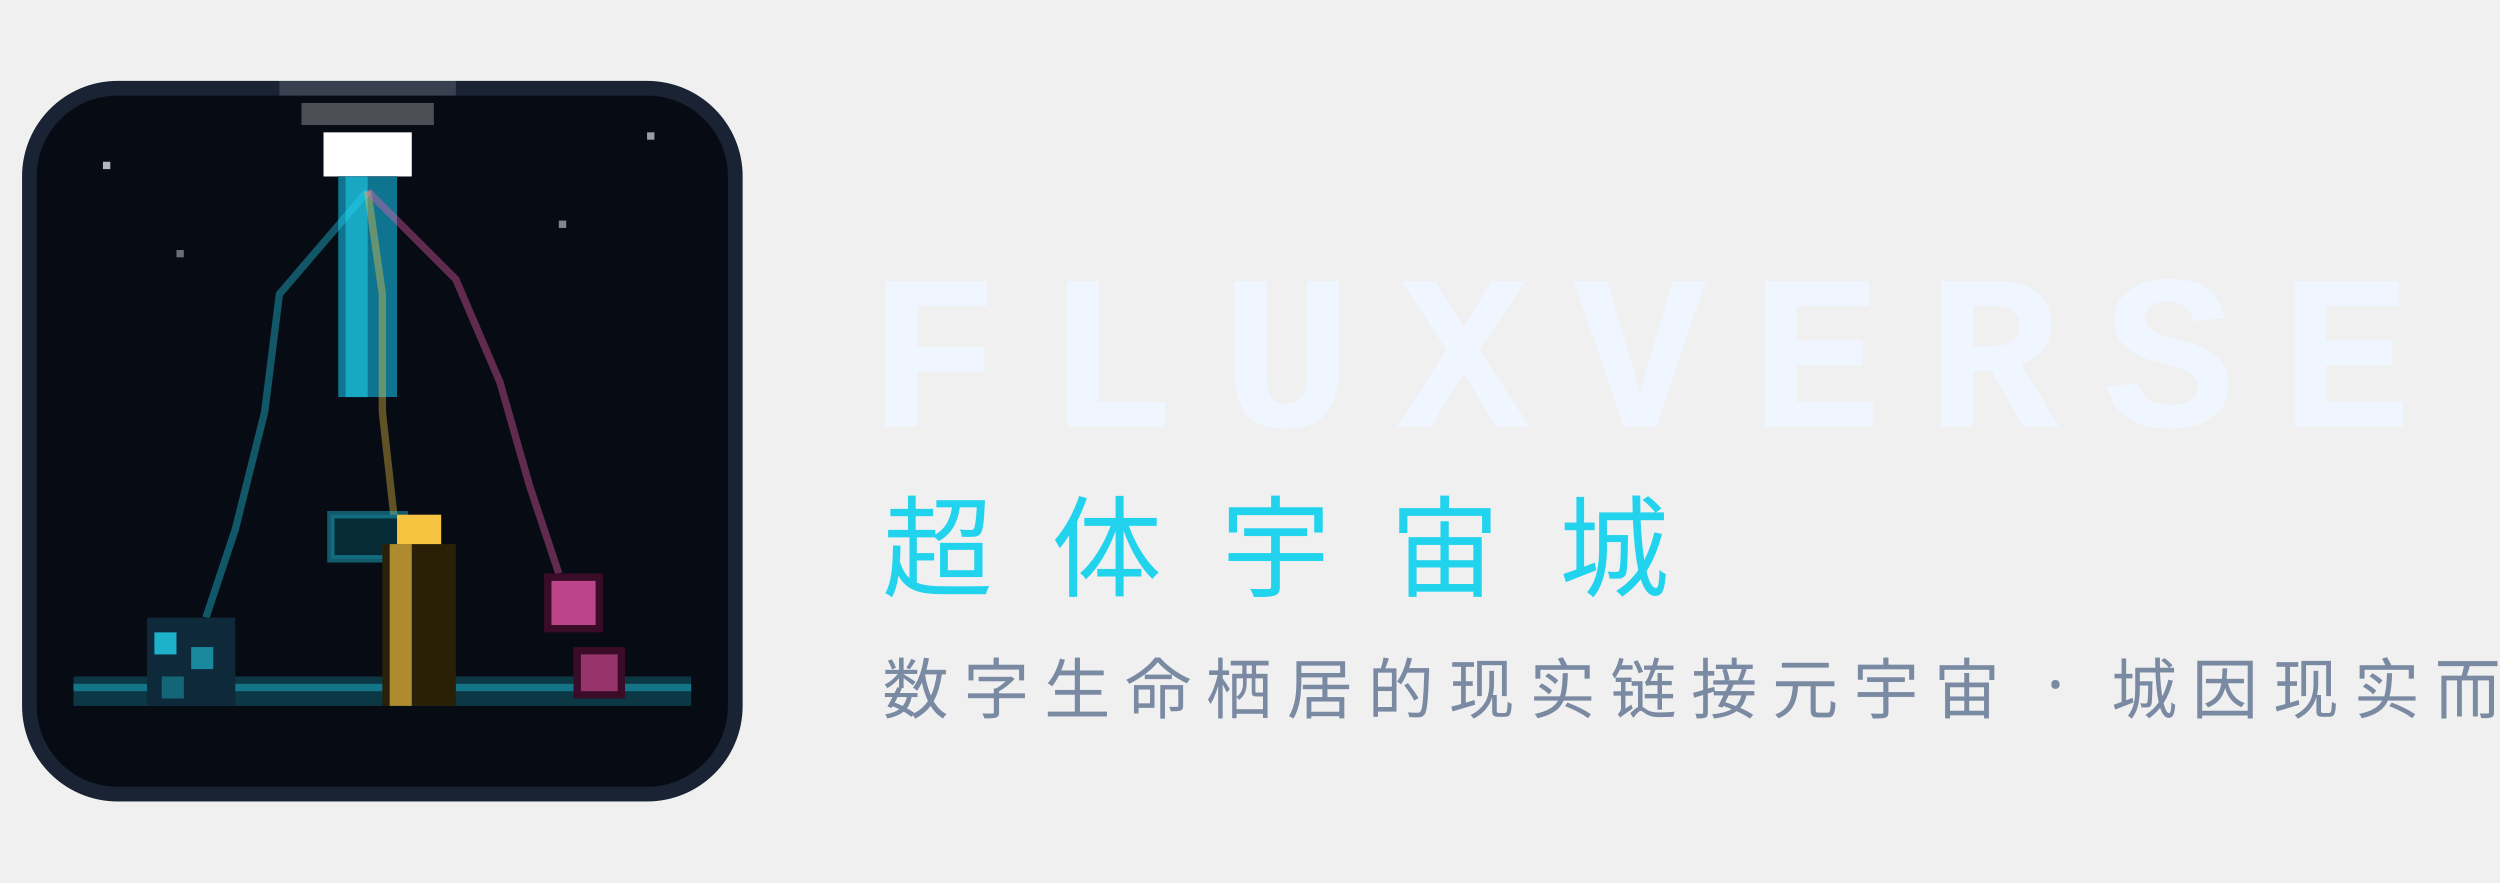
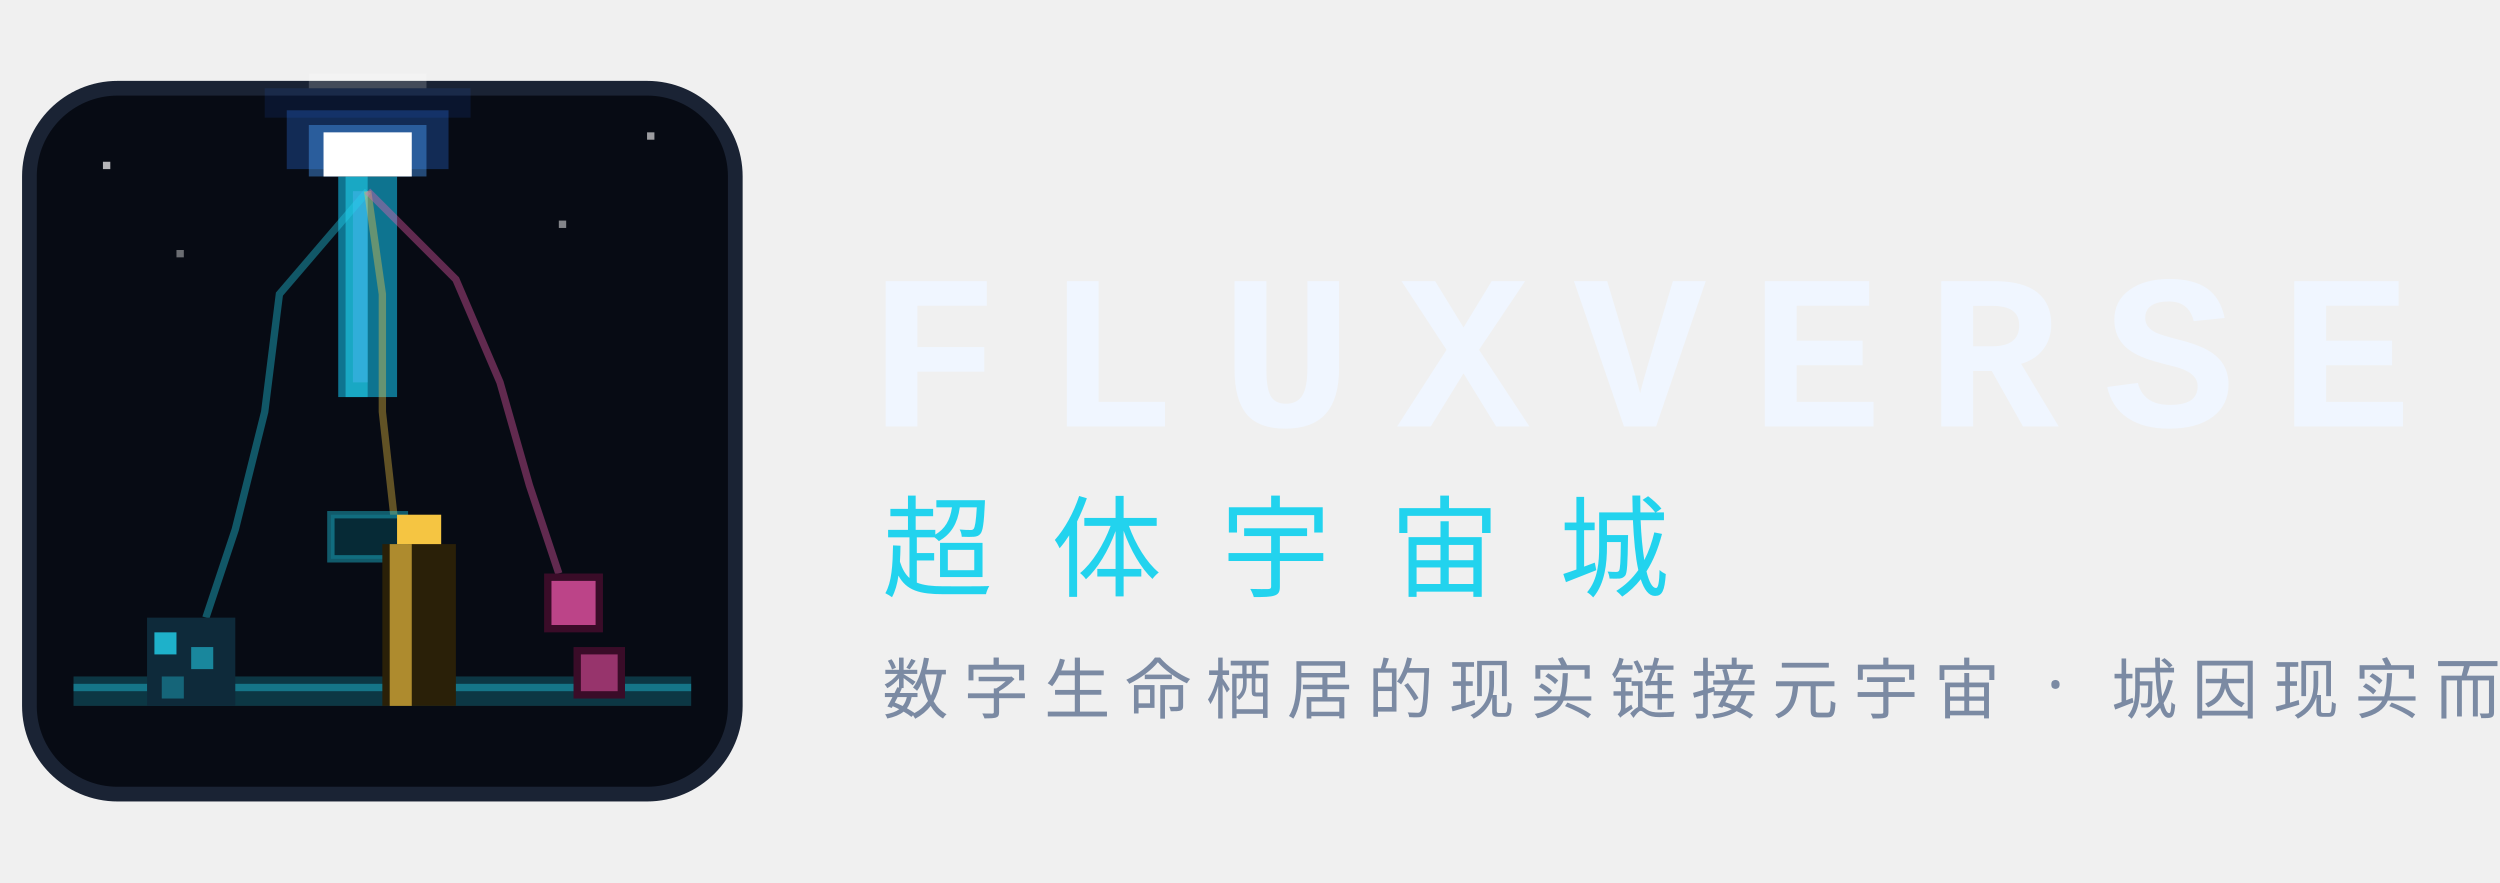
<svg xmlns="http://www.w3.org/2000/svg" viewBox="0 0 340 120" width="340" height="120">
  <rect x="4" y="12" width="96" height="96" rx="12" fill="#070b14" stroke="#1a2334" stroke-width="2" />
  <rect x="14" y="22" width="1" height="1" fill="#ffffff" opacity=".7" />
  <rect x="88" y="18" width="1" height="1" fill="#ffffff" opacity=".6" />
  <rect x="76" y="30" width="1" height="1" fill="#ffffff" opacity=".5" />
  <rect x="24" y="34" width="1" height="1" fill="#ffffff" opacity=".4" />
-   <rect x="44" y="18" width="12" height="6" fill="#ffffff" />
-   <rect x="41" y="14" width="18" height="3" fill="#ffffff" opacity=".28" />
-   <rect x="38" y="11" width="24" height="2" fill="#ffffff" opacity=".14" />
+   <rect x="36" y="12" width="28" height="4" fill="#1b4fb8" opacity=".16" />
+   <rect x="39" y="15" width="22" height="8" fill="#2e7cff" opacity=".28" />
+   <rect x="42" y="17" width="16" height="7" fill="#4da3ff" opacity=".42" />
  <rect x="46" y="24" width="8" height="30" fill="#0e7490" />
  <rect x="47" y="24" width="3" height="30" fill="#22d3ee" opacity=".55" />
+   <rect x="48" y="26" width="2" height="26" fill="#5dbbff" opacity=".35" />
+   <rect x="44" y="18" width="12" height="6" fill="#ffffff" />
+   <rect x="42" y="10" width="16" height="2" fill="#ffffff" opacity=".18" />
  <path d="M50 26 L38 40 L36 56 L32 72 L28 84" stroke="#22d3ee" stroke-width="1" opacity=".38" fill="none" />
  <path d="M50 26 L52 40 L52 56 L54 74" stroke="#f5c542" stroke-width="1" opacity=".38" fill="none" />
  <path d="M50 26 L62 38 L68 52 L72 66 L76 78" stroke="#f45bb0" stroke-width="1" opacity=".38" fill="none" />
  <rect x="10" y="92" width="84" height="4" fill="#22d3ee" opacity=".22" />
  <rect x="10" y="93" width="84" height="1" fill="#22d3ee" opacity=".4" />
  <rect x="45" y="70" width="10" height="6" fill="#062a36" stroke="#22d3ee" stroke-opacity=".4" />
  <rect x="20" y="84" width="12" height="12" fill="#0e2a3a" />
  <rect x="21" y="86" width="3" height="3" fill="#22d3ee" opacity=".8" />
  <rect x="26" y="88" width="3" height="3" fill="#22d3ee" opacity=".55" />
  <rect x="22" y="92" width="3" height="3" fill="#22d3ee" opacity=".35" />
  <rect x="52" y="74" width="10" height="22" fill="#2a2008" />
  <rect x="53" y="74" width="3" height="22" fill="#f5c542" opacity=".65" />
  <rect x="54" y="70" width="6" height="4" fill="#f5c542" />
  <rect x="74" y="78" width="8" height="8" fill="#3a0c28" />
  <rect x="75" y="79" width="6" height="6" fill="#f45bb0" opacity=".7" />
  <rect x="78" y="88" width="7" height="7" fill="#3a0c28" />
  <rect x="79" y="89" width="5" height="5" fill="#f45bb0" opacity=".5" />
  <text x="118" y="58" font-family="Consolas, 'Courier New', monospace" font-size="30" font-weight="bold" fill="#f0f6ff" letter-spacing="6">FLUXVERSE</text>
  <text x="120" y="80" font-family="'Microsoft YaHei', system-ui, sans-serif" font-size="15" fill="#22d3ee" letter-spacing="8">超体宇宙城</text>
  <text x="120" y="97" font-family="'Microsoft YaHei', system-ui, sans-serif" font-size="9" fill="#7b8aa3" letter-spacing="2">数字生命栖居的现实链接元宇宙 · 城因现实而活，现实因城而治</text>
</svg>
